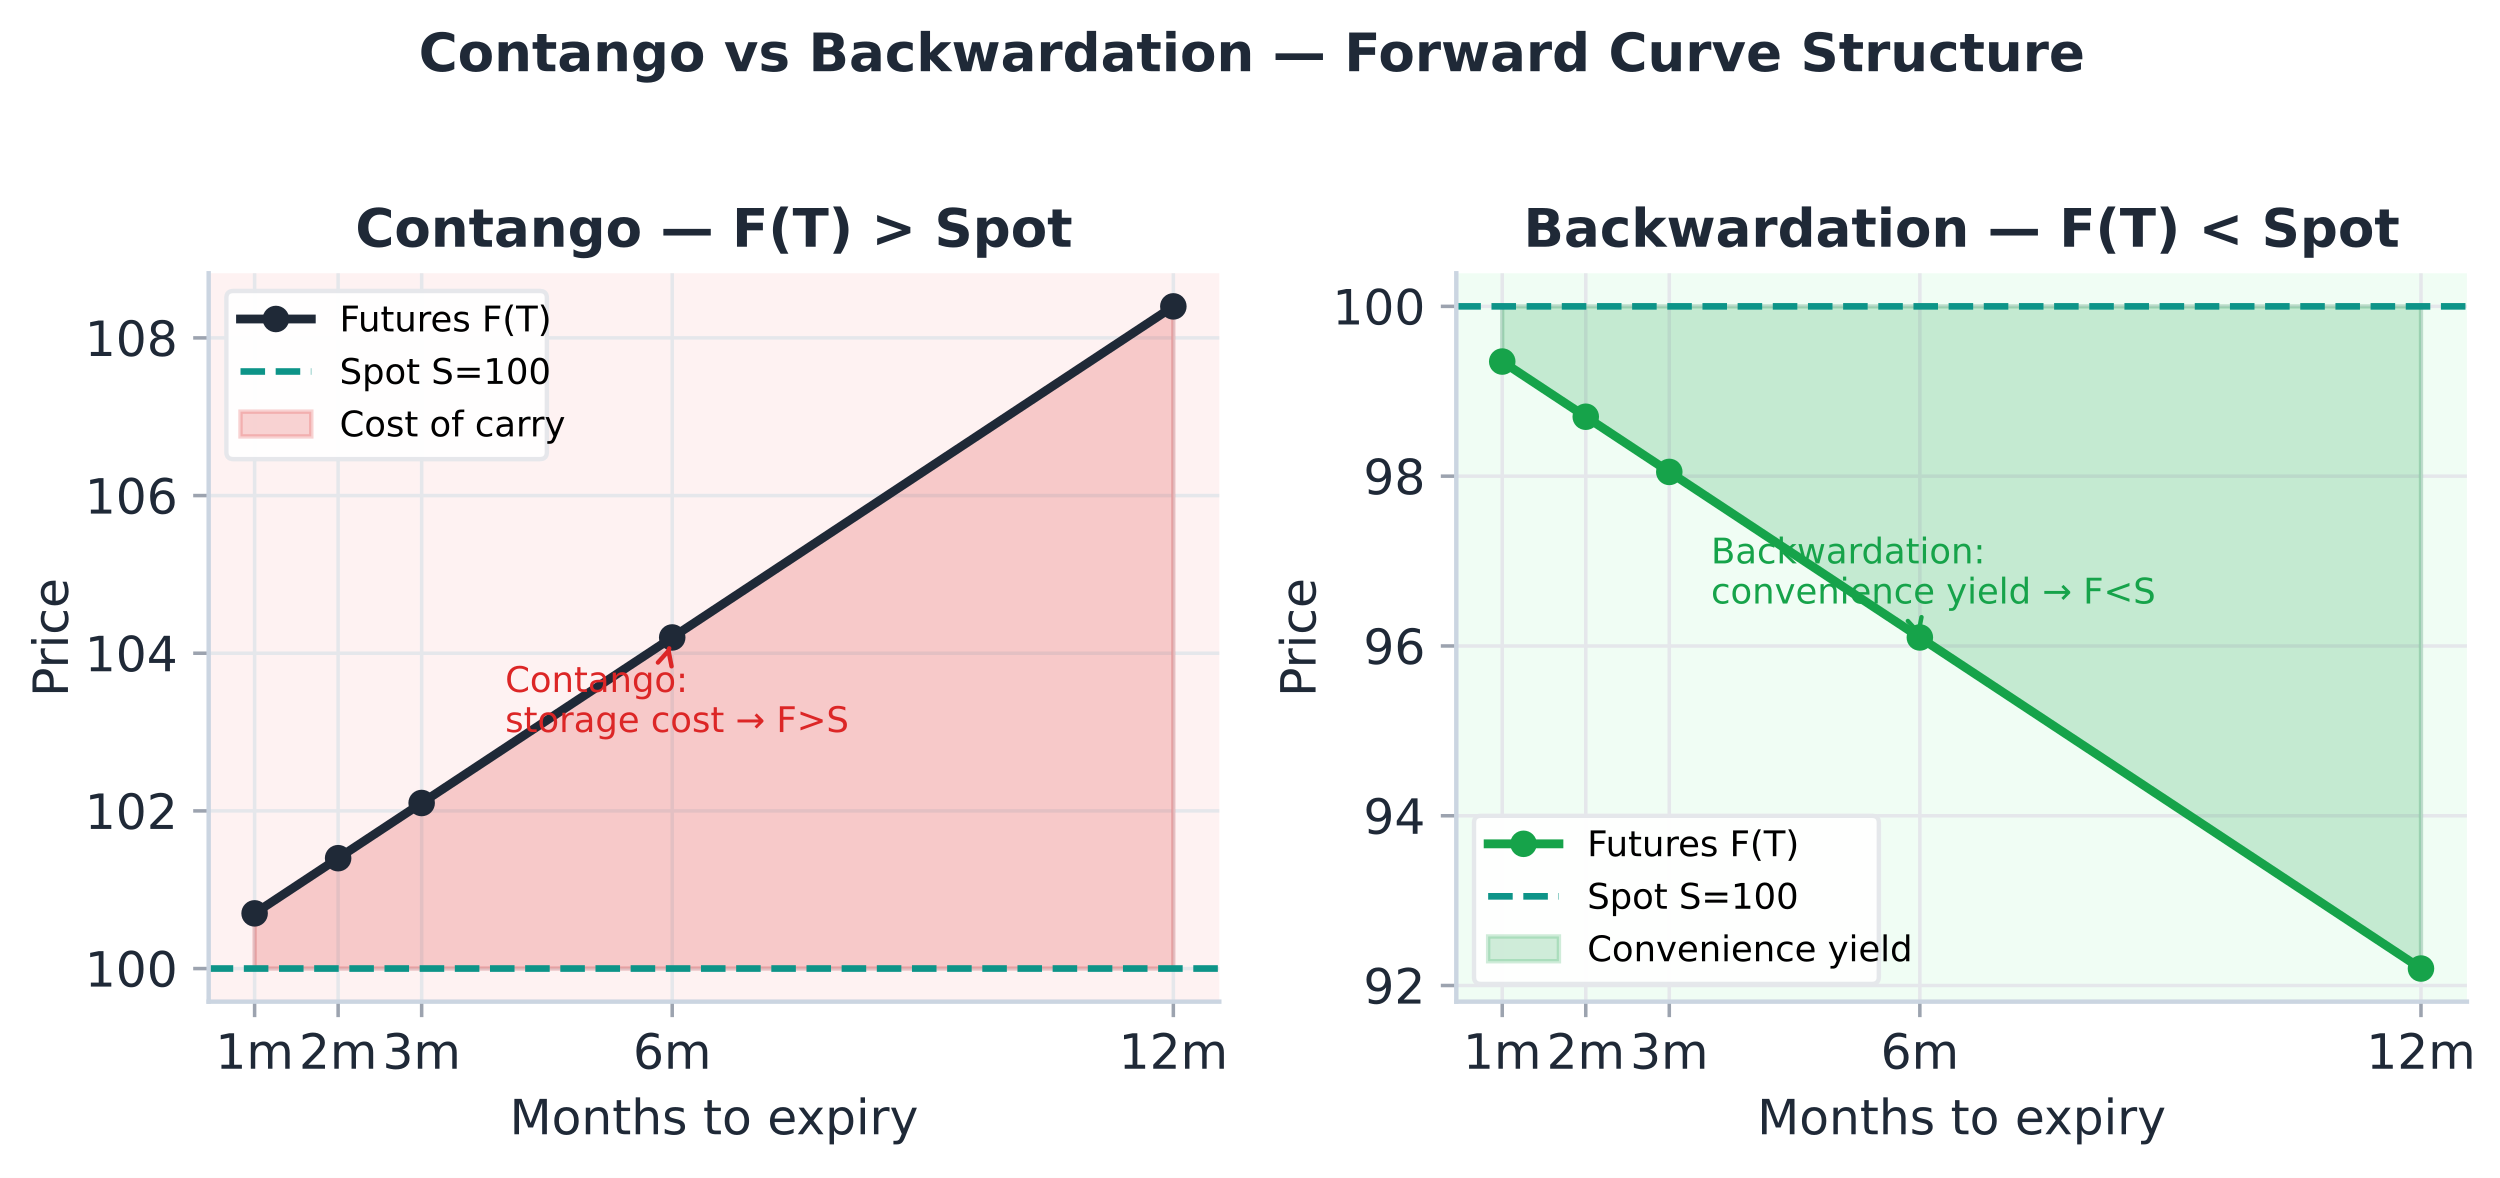
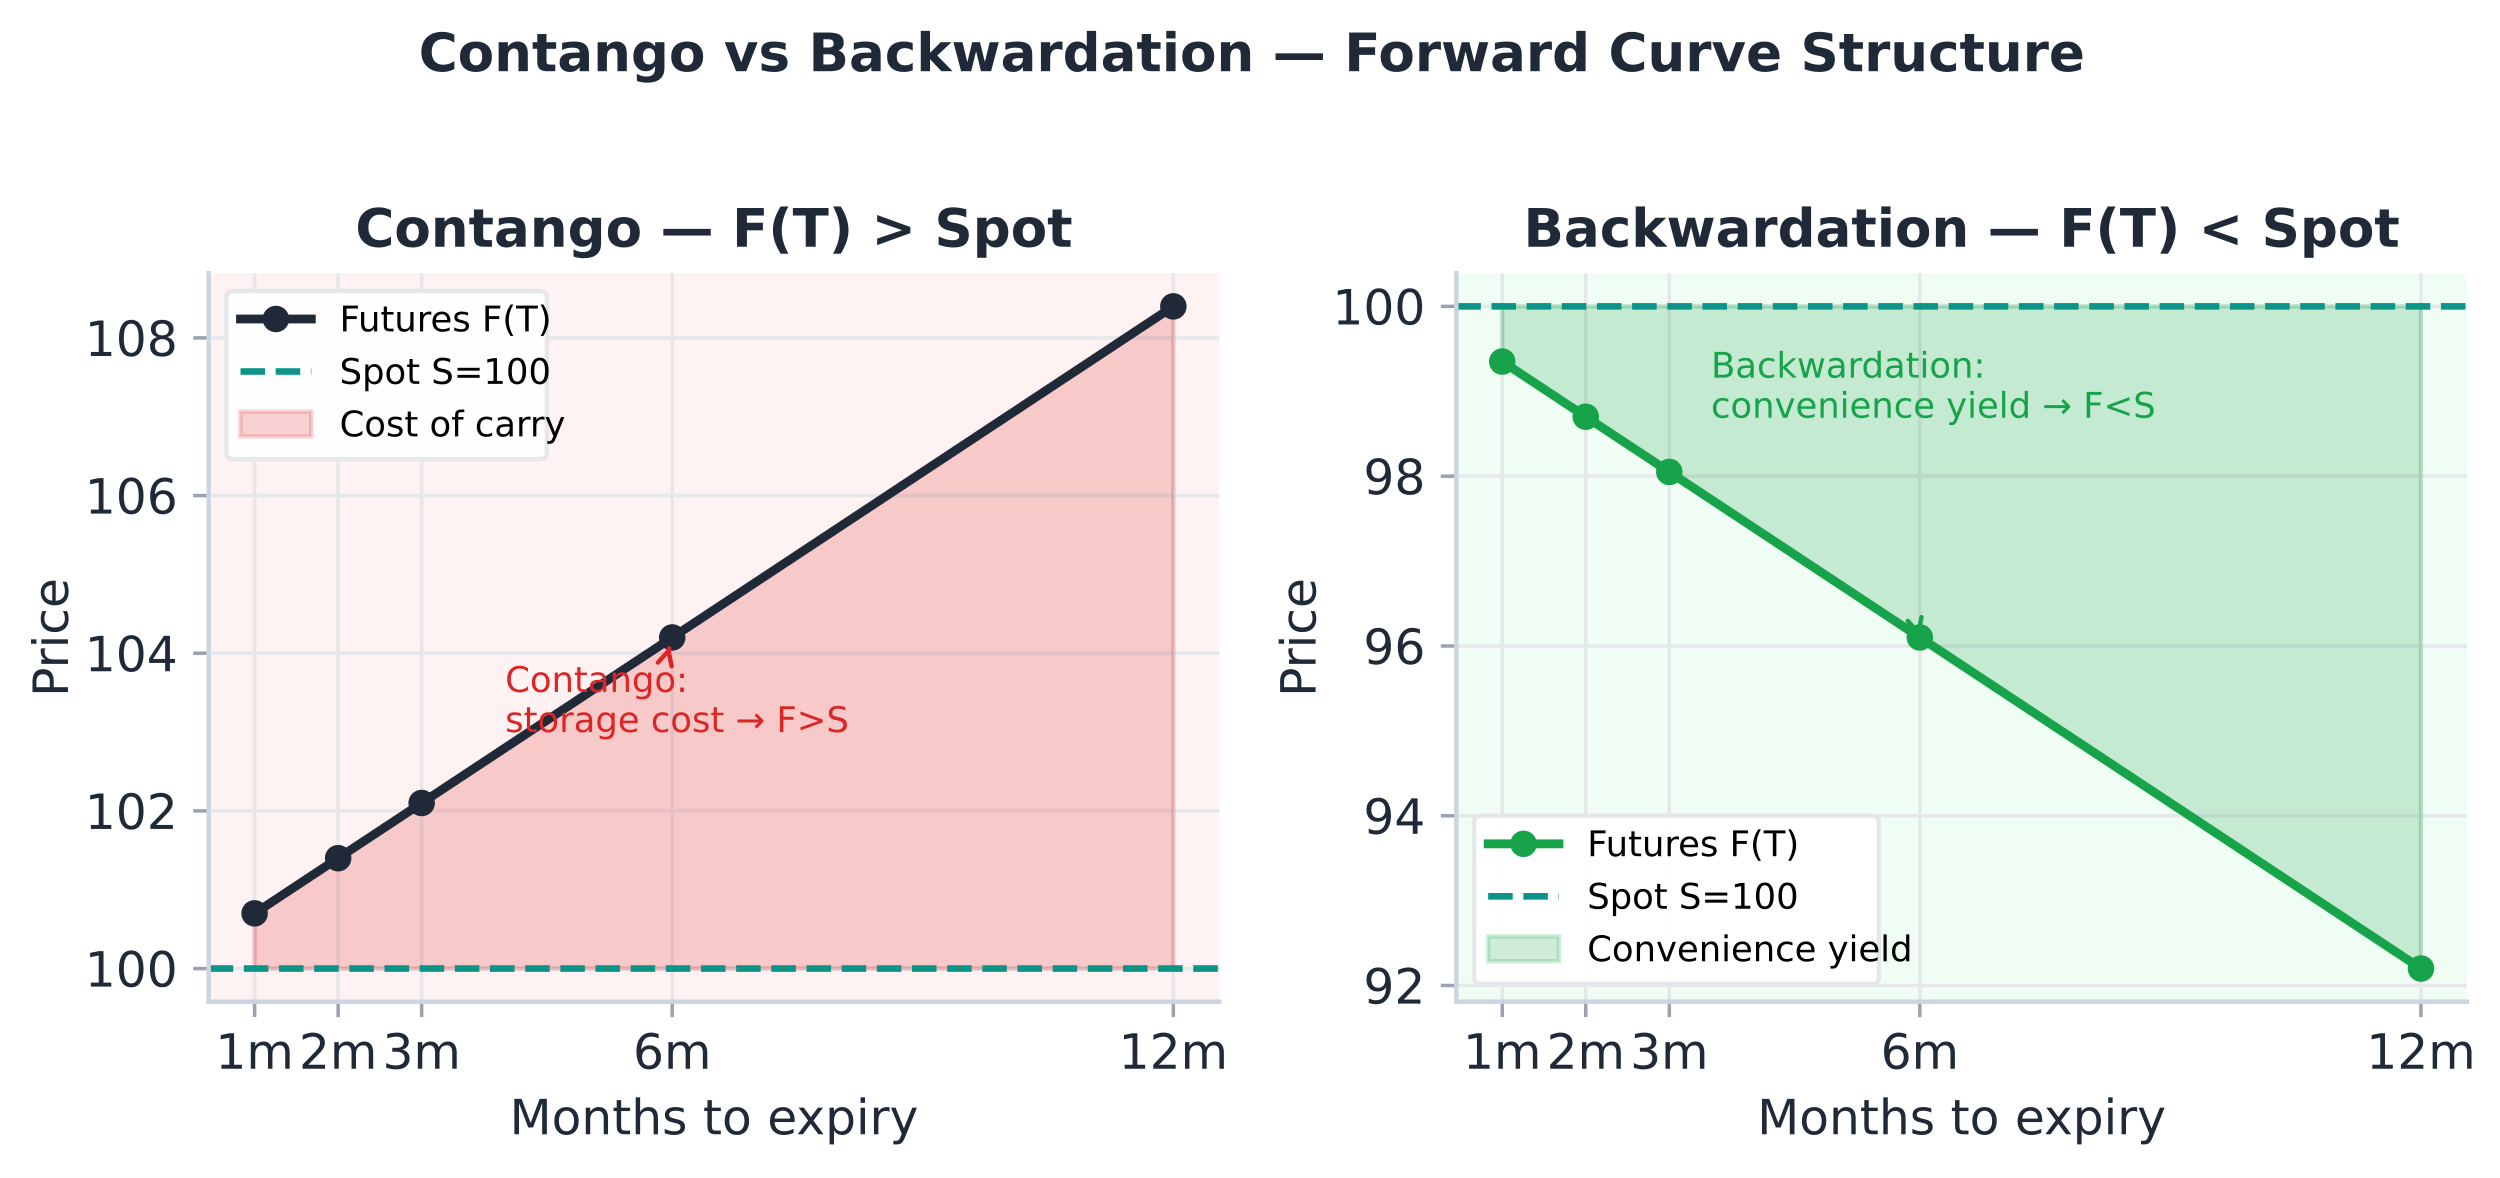
<svg xmlns="http://www.w3.org/2000/svg" xmlns:xlink="http://www.w3.org/1999/xlink" width="565.19pt" height="266.299pt" viewBox="0 0 565.19 266.299" version="1.1">
  <defs>
    <style type="text/css">*{stroke-linejoin: round; stroke-linecap: butt}</style>
  </defs>
  <g id="figure_1">
    <g id="patch_1">
      <path d="M 0 266.299  L 565.19 266.299  L 565.19 0  L 0 0  z " style="fill: #ffffff" />
    </g>
    <g id="axes_1">
      <g id="patch_2">
        <path d="M 47.175 226.449  L 275.651 226.449  L 275.651 61.78  L 47.175 61.78  z " style="fill: #fef2f2" />
      </g>
      <g id="matplotlib.axis_1">
        <g id="xtick_1">
          <g id="line2d_1">
            <path d="M 57.56 226.449  L 57.56 61.78  " clip-path="url(#p1b86aa7837)" style="fill: none; stroke: #e5e7eb; stroke-width: 0.8; stroke-linecap: square" />
          </g>
          <g id="line2d_2">
            <defs>
              <path id="m39d2fe561d" d="M 0 0  L 0 3.5  " style="stroke: #9ca3af; stroke-width: 0.8" />
            </defs>
            <g>
              <use xlink:href="#m39d2fe561d" x="57.56" y="226.449" style="fill: #9ca3af; stroke: #9ca3af; stroke-width: 0.8" />
            </g>
          </g>
          <g id="text_1">
            <text style="font-size: 11px; font-family: 'Sarabun', 'DejaVu Sans'; text-anchor: middle; fill: #1f2937" x="57.56" y="241.612" transform="rotate(-0 57.55995 241.6118)">1m</text>
          </g>
        </g>
        <g id="xtick_2">
          <g id="line2d_3">
            <path d="M 76.442 226.449  L 76.442 61.78  " clip-path="url(#p1b86aa7837)" style="fill: none; stroke: #e5e7eb; stroke-width: 0.8; stroke-linecap: square" />
          </g>
          <g id="line2d_4">
            <g>
              <use xlink:href="#m39d2fe561d" x="76.442" y="226.449" style="fill: #9ca3af; stroke: #9ca3af; stroke-width: 0.8" />
            </g>
          </g>
          <g id="text_2">
            <text style="font-size: 11px; font-family: 'Sarabun', 'DejaVu Sans'; text-anchor: middle; fill: #1f2937" x="76.442" y="241.612" transform="rotate(-0 76.44226 241.6118)">2m</text>
          </g>
        </g>
        <g id="xtick_3">
          <g id="line2d_5">
            <path d="M 95.325 226.449  L 95.325 61.78  " clip-path="url(#p1b86aa7837)" style="fill: none; stroke: #e5e7eb; stroke-width: 0.8; stroke-linecap: square" />
          </g>
          <g id="line2d_6">
            <g>
              <use xlink:href="#m39d2fe561d" x="95.325" y="226.449" style="fill: #9ca3af; stroke: #9ca3af; stroke-width: 0.8" />
            </g>
          </g>
          <g id="text_3">
            <text style="font-size: 11px; font-family: 'Sarabun', 'DejaVu Sans'; text-anchor: middle; fill: #1f2937" x="95.325" y="241.612" transform="rotate(-0 95.32456 241.6118)">3m</text>
          </g>
        </g>
        <g id="xtick_4">
          <g id="line2d_7">
            <path d="M 151.971 226.449  L 151.971 61.78  " clip-path="url(#p1b86aa7837)" style="fill: none; stroke: #e5e7eb; stroke-width: 0.8; stroke-linecap: square" />
          </g>
          <g id="line2d_8">
            <g>
              <use xlink:href="#m39d2fe561d" x="151.971" y="226.449" style="fill: #9ca3af; stroke: #9ca3af; stroke-width: 0.8" />
            </g>
          </g>
          <g id="text_4">
            <text style="font-size: 11px; font-family: 'Sarabun', 'DejaVu Sans'; text-anchor: middle; fill: #1f2937" x="151.971" y="241.612" transform="rotate(-0 151.9715 241.6118)">6m</text>
          </g>
        </g>
        <g id="xtick_5">
          <g id="line2d_9">
            <path d="M 265.265 226.449  L 265.265 61.78  " clip-path="url(#p1b86aa7837)" style="fill: none; stroke: #e5e7eb; stroke-width: 0.8; stroke-linecap: square" />
          </g>
          <g id="line2d_10">
            <g>
              <use xlink:href="#m39d2fe561d" x="265.265" y="226.449" style="fill: #9ca3af; stroke: #9ca3af; stroke-width: 0.8" />
            </g>
          </g>
          <g id="text_5">
            <text style="font-size: 11px; font-family: 'Sarabun', 'DejaVu Sans'; text-anchor: middle; fill: #1f2937" x="265.265" y="241.612" transform="rotate(-0 265.2653 241.6118)">12m</text>
          </g>
        </g>
        <g id="text_6">
          <text style="font-size: 11px; font-family: 'Sarabun', 'DejaVu Sans'; text-anchor: middle; fill: #1f2937" x="161.413" y="256.436" transform="rotate(-0 161.4126 256.4365)">Months to expiry</text>
        </g>
      </g>
      <g id="matplotlib.axis_2">
        <g id="ytick_1">
          <g id="line2d_11">
            <path d="M 47.175 218.964  L 275.651 218.964  " clip-path="url(#p1b86aa7837)" style="fill: none; stroke: #e5e7eb; stroke-width: 0.8; stroke-linecap: square" />
          </g>
          <g id="line2d_12">
            <defs>
              <path id="m6a92c65e47" d="M 0 0  L -3.5 0  " style="stroke: #9ca3af; stroke-width: 0.8" />
            </defs>
            <g>
              <use xlink:href="#m6a92c65e47" x="47.175" y="218.964" style="fill: #9ca3af; stroke: #9ca3af; stroke-width: 0.8" />
            </g>
          </g>
          <g id="text_7">
            <text style="font-size: 11px; font-family: 'Sarabun', 'DejaVu Sans'; text-anchor: end; fill: #1f2937" x="40.175" y="223.046" transform="rotate(-0 40.17469 223.0457)">100</text>
          </g>
        </g>
        <g id="ytick_2">
          <g id="line2d_13">
            <path d="M 47.175 183.322  L 275.651 183.322  " clip-path="url(#p1b86aa7837)" style="fill: none; stroke: #e5e7eb; stroke-width: 0.8; stroke-linecap: square" />
          </g>
          <g id="line2d_14">
            <g>
              <use xlink:href="#m6a92c65e47" x="47.175" y="183.322" style="fill: #9ca3af; stroke: #9ca3af; stroke-width: 0.8" />
            </g>
          </g>
          <g id="text_8">
            <text style="font-size: 11px; font-family: 'Sarabun', 'DejaVu Sans'; text-anchor: end; fill: #1f2937" x="40.175" y="187.403" transform="rotate(-0 40.17469 187.403)">102</text>
          </g>
        </g>
        <g id="ytick_3">
          <g id="line2d_15">
            <path d="M 47.175 147.679  L 275.651 147.679  " clip-path="url(#p1b86aa7837)" style="fill: none; stroke: #e5e7eb; stroke-width: 0.8; stroke-linecap: square" />
          </g>
          <g id="line2d_16">
            <g>
              <use xlink:href="#m6a92c65e47" x="47.175" y="147.679" style="fill: #9ca3af; stroke: #9ca3af; stroke-width: 0.8" />
            </g>
          </g>
          <g id="text_9">
            <text style="font-size: 11px; font-family: 'Sarabun', 'DejaVu Sans'; text-anchor: end; fill: #1f2937" x="40.175" y="151.76" transform="rotate(-0 40.17469 151.7603)">104</text>
          </g>
        </g>
        <g id="ytick_4">
          <g id="line2d_17">
            <path d="M 47.175 112.037  L 275.651 112.037  " clip-path="url(#p1b86aa7837)" style="fill: none; stroke: #e5e7eb; stroke-width: 0.8; stroke-linecap: square" />
          </g>
          <g id="line2d_18">
            <g>
              <use xlink:href="#m6a92c65e47" x="47.175" y="112.037" style="fill: #9ca3af; stroke: #9ca3af; stroke-width: 0.8" />
            </g>
          </g>
          <g id="text_10">
            <text style="font-size: 11px; font-family: 'Sarabun', 'DejaVu Sans'; text-anchor: end; fill: #1f2937" x="40.175" y="116.118" transform="rotate(-0 40.17469 116.1177)">106</text>
          </g>
        </g>
        <g id="ytick_5">
          <g id="line2d_19">
            <path d="M 47.175 76.394  L 275.651 76.394  " clip-path="url(#p1b86aa7837)" style="fill: none; stroke: #e5e7eb; stroke-width: 0.8; stroke-linecap: square" />
          </g>
          <g id="line2d_20">
            <g>
              <use xlink:href="#m6a92c65e47" x="47.175" y="76.394" style="fill: #9ca3af; stroke: #9ca3af; stroke-width: 0.8" />
            </g>
          </g>
          <g id="text_11">
            <text style="font-size: 11px; font-family: 'Sarabun', 'DejaVu Sans'; text-anchor: end; fill: #1f2937" x="40.175" y="80.475" transform="rotate(-0 40.17469 80.47503)">108</text>
          </g>
        </g>
        <g id="text_12">
          <text style="font-size: 11px; font-family: 'Sarabun', 'DejaVu Sans'; text-anchor: middle; fill: #1f2937" x="15.362" y="144.115" transform="rotate(-90 15.36234 144.1149)">Price</text>
        </g>
      </g>
      <g id="FillBetweenPolyCollection_1">
        <defs>
          <path id="m87fb7e1a41" d="M 57.56 -59.809  L 57.56 -47.334  L 76.442 -47.334  L 95.325 -47.334  L 151.971 -47.334  L 265.265 -47.334  L 265.265 -197.034  L 265.265 -197.034  L 151.971 -122.184  L 95.325 -84.759  L 76.442 -72.284  L 57.56 -59.809  z " style="stroke: #dc2626; stroke-opacity: 0.2" />
        </defs>
        <g clip-path="url(#p1b86aa7837)">
          <use xlink:href="#m87fb7e1a41" x="0" y="266.299" style="fill: #dc2626; fill-opacity: 0.2; stroke: #dc2626; stroke-opacity: 0.2" />
        </g>
      </g>
      <g id="line2d_21">
        <path d="M 57.56 206.49  L 76.442 194.015  L 95.325 181.54  L 151.971 144.115  L 265.265 69.265  " clip-path="url(#p1b86aa7837)" style="fill: none; stroke: #1f2937; stroke-width: 2; stroke-linecap: square" />
        <defs>
          <path id="m631ed13726" d="M 0 2.5  C 0.663 2.5 1.299 2.237 1.768 1.768  C 2.237 1.299 2.5 0.663 2.5 0  C 2.5 -0.663 2.237 -1.299 1.768 -1.768  C 1.299 -2.237 0.663 -2.5 0 -2.5  C -0.663 -2.5 -1.299 -2.237 -1.768 -1.768  C -2.237 -1.299 -2.5 -0.663 -2.5 0  C -2.5 0.663 -2.237 1.299 -1.768 1.768  C -1.299 2.237 -0.663 2.5 0 2.5  z " style="stroke: #1f2937" />
        </defs>
        <g clip-path="url(#p1b86aa7837)">
          <use xlink:href="#m631ed13726" x="57.56" y="206.49" style="fill: #1f2937; stroke: #1f2937" />
          <use xlink:href="#m631ed13726" x="76.442" y="194.015" style="fill: #1f2937; stroke: #1f2937" />
          <use xlink:href="#m631ed13726" x="95.325" y="181.54" style="fill: #1f2937; stroke: #1f2937" />
          <use xlink:href="#m631ed13726" x="151.971" y="144.115" style="fill: #1f2937; stroke: #1f2937" />
          <use xlink:href="#m631ed13726" x="265.265" y="69.265" style="fill: #1f2937; stroke: #1f2937" />
        </g>
      </g>
      <g id="line2d_22">
        <path d="M 47.175 218.964  L 275.651 218.964  " clip-path="url(#p1b86aa7837)" style="fill: none; stroke-dasharray: 5.55,2.4; stroke-dashoffset: 0; stroke: #0d9488; stroke-width: 1.5" />
      </g>
      <g id="patch_3">
        <path d="M 47.175 226.449  L 47.175 61.78  " style="fill: none; stroke: #cbd5e1; stroke-linejoin: miter; stroke-linecap: square" />
      </g>
      <g id="patch_4">
        <path d="M 47.175 226.449  L 275.651 226.449  " style="fill: none; stroke: #cbd5e1; stroke-linejoin: miter; stroke-linecap: square" />
      </g>
      <g id="patch_5">
        <path d="M 151.287 146.581  Q 151.361 146.314 151.137 147.124  " style="fill: none; stroke: #dc2626; stroke-linecap: round" />
        <path d="M 148.74 149.78  L 151.137 147.124  L 151.823 150.635  " style="fill: none; stroke: #dc2626; stroke-linecap: round" />
      </g>
      <g id="text_13">
        <text style="font-size: 8px; font-family: 'Sarabun', 'DejaVu Sans'; fill: #dc2626" transform="translate(114.2069 156.4408)">Contango:</text>
        <text style="font-size: 8px; font-family: 'Sarabun', 'DejaVu Sans'; fill: #dc2626" transform="translate(114.2069 165.5005)">storage cost → F&gt;S</text>
      </g>
      <g id="text_14">
        <text style="font-weight: 700; font-size: 12px; font-family: 'Sarabun', 'DejaVu Sans'; text-anchor: middle; fill: #1f2937" x="161.413" y="55.78" transform="rotate(-0 161.4126 55.78036)">Contango — F(T) &gt; Spot</text>
      </g>
      <g id="legend_1">
        <g id="patch_6">
          <path d="M 52.775 103.798  L 122.038 103.798  Q 123.638 103.798 123.638 102.198  L 123.638 67.38  Q 123.638 65.78 122.038 65.78  L 52.775 65.78  Q 51.175 65.78 51.175 67.38  L 51.175 102.198  Q 51.175 103.798 52.775 103.798  z " style="fill: #ffffff; opacity: 0.95; stroke: #e5e7eb; stroke-linejoin: miter" />
        </g>
        <g id="line2d_23">
          <path d="M 54.375 72.117  L 62.375 72.117  L 70.375 72.117  " style="fill: none; stroke: #1f2937; stroke-width: 2; stroke-linecap: square" />
          <g>
            <use xlink:href="#m631ed13726" x="62.375" y="72.117" style="fill: #1f2937; stroke: #1f2937" />
          </g>
        </g>
        <g id="text_15">
          <text style="font-size: 8px; font-family: 'Sarabun', 'DejaVu Sans'; text-anchor: start" x="76.775" y="74.917" transform="rotate(-0 76.77469 74.91661)">Futures F(T)</text>
        </g>
        <g id="line2d_24">
          <path d="M 54.375 83.989  L 62.375 83.989  L 70.375 83.989  " style="fill: none; stroke-dasharray: 5.55,2.4; stroke-dashoffset: 0; stroke: #0d9488; stroke-width: 1.5" />
        </g>
        <g id="text_16">
          <text style="font-size: 8px; font-family: 'Sarabun', 'DejaVu Sans'; text-anchor: start" x="76.775" y="86.789" transform="rotate(-0 76.77469 86.78911)">Spot S=100</text>
        </g>
        <g id="patch_7">
          <path d="M 54.375 98.662  L 70.375 98.662  L 70.375 93.062  L 54.375 93.062  z " style="fill: #dc2626; fill-opacity: 0.2; stroke: #dc2626; stroke-opacity: 0.2; stroke-linejoin: miter" />
        </g>
        <g id="text_17">
          <text style="font-size: 8px; font-family: 'Sarabun', 'DejaVu Sans'; text-anchor: start" x="76.775" y="98.662" transform="rotate(-0 76.77469 98.66161)">Cost of carry</text>
        </g>
      </g>
    </g>
    <g id="axes_2">
      <g id="patch_8">
        <path d="M 329.235 226.449  L 557.711 226.449  L 557.711 61.78  L 329.235 61.78  z " style="fill: #f0fdf4" />
      </g>
      <g id="matplotlib.axis_3">
        <g id="xtick_6">
          <g id="line2d_25">
            <path d="M 339.62 226.449  L 339.62 61.78  " clip-path="url(#p6a08b0f7ad)" style="fill: none; stroke: #e5e7eb; stroke-width: 0.8; stroke-linecap: square" />
          </g>
          <g id="line2d_26">
            <g>
              <use xlink:href="#m39d2fe561d" x="339.62" y="226.449" style="fill: #9ca3af; stroke: #9ca3af; stroke-width: 0.8" />
            </g>
          </g>
          <g id="text_18">
            <text style="font-size: 11px; font-family: 'Sarabun', 'DejaVu Sans'; text-anchor: middle; fill: #1f2937" x="339.62" y="241.612" transform="rotate(-0 339.62 241.6118)">1m</text>
          </g>
        </g>
        <g id="xtick_7">
          <g id="line2d_27">
            <path d="M 358.502 226.449  L 358.502 61.78  " clip-path="url(#p6a08b0f7ad)" style="fill: none; stroke: #e5e7eb; stroke-width: 0.8; stroke-linecap: square" />
          </g>
          <g id="line2d_28">
            <g>
              <use xlink:href="#m39d2fe561d" x="358.502" y="226.449" style="fill: #9ca3af; stroke: #9ca3af; stroke-width: 0.8" />
            </g>
          </g>
          <g id="text_19">
            <text style="font-size: 11px; font-family: 'Sarabun', 'DejaVu Sans'; text-anchor: middle; fill: #1f2937" x="358.502" y="241.612" transform="rotate(-0 358.5023 241.6118)">2m</text>
          </g>
        </g>
        <g id="xtick_8">
          <g id="line2d_29">
            <path d="M 377.385 226.449  L 377.385 61.78  " clip-path="url(#p6a08b0f7ad)" style="fill: none; stroke: #e5e7eb; stroke-width: 0.8; stroke-linecap: square" />
          </g>
          <g id="line2d_30">
            <g>
              <use xlink:href="#m39d2fe561d" x="377.385" y="226.449" style="fill: #9ca3af; stroke: #9ca3af; stroke-width: 0.8" />
            </g>
          </g>
          <g id="text_20">
            <text style="font-size: 11px; font-family: 'Sarabun', 'DejaVu Sans'; text-anchor: middle; fill: #1f2937" x="377.385" y="241.612" transform="rotate(-0 377.3846 241.6118)">3m</text>
          </g>
        </g>
        <g id="xtick_9">
          <g id="line2d_31">
            <path d="M 434.031 226.449  L 434.031 61.78  " clip-path="url(#p6a08b0f7ad)" style="fill: none; stroke: #e5e7eb; stroke-width: 0.8; stroke-linecap: square" />
          </g>
          <g id="line2d_32">
            <g>
              <use xlink:href="#m39d2fe561d" x="434.031" y="226.449" style="fill: #9ca3af; stroke: #9ca3af; stroke-width: 0.8" />
            </g>
          </g>
          <g id="text_21">
            <text style="font-size: 11px; font-family: 'Sarabun', 'DejaVu Sans'; text-anchor: middle; fill: #1f2937" x="434.031" y="241.612" transform="rotate(-0 434.0315 241.6118)">6m</text>
          </g>
        </g>
        <g id="xtick_10">
          <g id="line2d_33">
            <path d="M 547.325 226.449  L 547.325 61.78  " clip-path="url(#p6a08b0f7ad)" style="fill: none; stroke: #e5e7eb; stroke-width: 0.8; stroke-linecap: square" />
          </g>
          <g id="line2d_34">
            <g>
              <use xlink:href="#m39d2fe561d" x="547.325" y="226.449" style="fill: #9ca3af; stroke: #9ca3af; stroke-width: 0.8" />
            </g>
          </g>
          <g id="text_22">
            <text style="font-size: 11px; font-family: 'Sarabun', 'DejaVu Sans'; text-anchor: middle; fill: #1f2937" x="547.325" y="241.612" transform="rotate(-0 547.3253 241.6118)">12m</text>
          </g>
        </g>
        <g id="text_23">
          <text style="font-size: 11px; font-family: 'Sarabun', 'DejaVu Sans'; text-anchor: middle; fill: #1f2937" x="443.473" y="256.436" transform="rotate(-0 443.4726 256.4365)">Months to expiry</text>
        </g>
      </g>
      <g id="matplotlib.axis_4">
        <g id="ytick_6">
          <g id="line2d_35">
            <path d="M 329.235 222.803  L 557.711 222.803  " clip-path="url(#p6a08b0f7ad)" style="fill: none; stroke: #e5e7eb; stroke-width: 0.8; stroke-linecap: square" />
          </g>
          <g id="line2d_36">
            <g>
              <use xlink:href="#m6a92c65e47" x="329.235" y="222.803" style="fill: #9ca3af; stroke: #9ca3af; stroke-width: 0.8" />
            </g>
          </g>
          <g id="text_24">
            <text style="font-size: 11px; font-family: 'Sarabun', 'DejaVu Sans'; text-anchor: end; fill: #1f2937" x="322.235" y="226.884" transform="rotate(-0 322.2347 226.8841)">92</text>
          </g>
        </g>
        <g id="ytick_7">
          <g id="line2d_37">
            <path d="M 329.235 184.419  L 557.711 184.419  " clip-path="url(#p6a08b0f7ad)" style="fill: none; stroke: #e5e7eb; stroke-width: 0.8; stroke-linecap: square" />
          </g>
          <g id="line2d_38">
            <g>
              <use xlink:href="#m6a92c65e47" x="329.235" y="184.419" style="fill: #9ca3af; stroke: #9ca3af; stroke-width: 0.8" />
            </g>
          </g>
          <g id="text_25">
            <text style="font-size: 11px; font-family: 'Sarabun', 'DejaVu Sans'; text-anchor: end; fill: #1f2937" x="322.235" y="188.5" transform="rotate(-0 322.2347 188.4997)">94</text>
          </g>
        </g>
        <g id="ytick_8">
          <g id="line2d_39">
            <path d="M 329.235 146.034  L 557.711 146.034  " clip-path="url(#p6a08b0f7ad)" style="fill: none; stroke: #e5e7eb; stroke-width: 0.8; stroke-linecap: square" />
          </g>
          <g id="line2d_40">
            <g>
              <use xlink:href="#m6a92c65e47" x="329.235" y="146.034" style="fill: #9ca3af; stroke: #9ca3af; stroke-width: 0.8" />
            </g>
          </g>
          <g id="text_26">
            <text style="font-size: 11px; font-family: 'Sarabun', 'DejaVu Sans'; text-anchor: end; fill: #1f2937" x="322.235" y="150.115" transform="rotate(-0 322.2347 150.1153)">96</text>
          </g>
        </g>
        <g id="ytick_9">
          <g id="line2d_41">
            <path d="M 329.235 107.65  L 557.711 107.65  " clip-path="url(#p6a08b0f7ad)" style="fill: none; stroke: #e5e7eb; stroke-width: 0.8; stroke-linecap: square" />
          </g>
          <g id="line2d_42">
            <g>
              <use xlink:href="#m6a92c65e47" x="329.235" y="107.65" style="fill: #9ca3af; stroke: #9ca3af; stroke-width: 0.8" />
            </g>
          </g>
          <g id="text_27">
            <text style="font-size: 11px; font-family: 'Sarabun', 'DejaVu Sans'; text-anchor: end; fill: #1f2937" x="322.235" y="111.731" transform="rotate(-0 322.2347 111.7309)">98</text>
          </g>
        </g>
        <g id="ytick_10">
          <g id="line2d_43">
            <path d="M 329.235 69.265  L 557.711 69.265  " clip-path="url(#p6a08b0f7ad)" style="fill: none; stroke: #e5e7eb; stroke-width: 0.8; stroke-linecap: square" />
          </g>
          <g id="line2d_44">
            <g>
              <use xlink:href="#m6a92c65e47" x="329.235" y="69.265" style="fill: #9ca3af; stroke: #9ca3af; stroke-width: 0.8" />
            </g>
          </g>
          <g id="text_28">
            <text style="font-size: 11px; font-family: 'Sarabun', 'DejaVu Sans'; text-anchor: end; fill: #1f2937" x="322.235" y="73.346" transform="rotate(-0 322.2347 73.34649)">100</text>
          </g>
        </g>
        <g id="text_29">
          <text style="font-size: 11px; font-family: 'Sarabun', 'DejaVu Sans'; text-anchor: middle; fill: #1f2937" x="297.422" y="144.115" transform="rotate(-90 297.4223 144.1149)">Price</text>
        </g>
      </g>
      <g id="FillBetweenPolyCollection_2">
        <defs>
          <path id="m0e516a9b56" d="M 339.62 -197.034  L 339.62 -184.559  L 358.502 -172.084  L 377.385 -159.609  L 434.031 -122.184  L 547.325 -47.334  L 547.325 -197.034  L 547.325 -197.034  L 434.031 -197.034  L 377.385 -197.034  L 358.502 -197.034  L 339.62 -197.034  z " style="stroke: #16a34a; stroke-opacity: 0.2" />
        </defs>
        <g clip-path="url(#p6a08b0f7ad)">
          <use xlink:href="#m0e516a9b56" x="0" y="266.299" style="fill: #16a34a; fill-opacity: 0.2; stroke: #16a34a; stroke-opacity: 0.2" />
        </g>
      </g>
      <g id="line2d_45">
        <path d="M 339.62 81.74  L 358.502 94.215  L 377.385 106.69  L 434.031 144.115  L 547.325 218.964  " clip-path="url(#p6a08b0f7ad)" style="fill: none; stroke: #16a34a; stroke-width: 2; stroke-linecap: square" />
        <defs>
          <path id="m22475e93a9" d="M 0 2.5  C 0.663 2.5 1.299 2.237 1.768 1.768  C 2.237 1.299 2.5 0.663 2.5 0  C 2.5 -0.663 2.237 -1.299 1.768 -1.768  C 1.299 -2.237 0.663 -2.5 0 -2.5  C -0.663 -2.5 -1.299 -2.237 -1.768 -1.768  C -2.237 -1.299 -2.5 -0.663 -2.5 0  C -2.5 0.663 -2.237 1.299 -1.768 1.768  C -1.299 2.237 -0.663 2.5 0 2.5  z " style="stroke: #16a34a" />
        </defs>
        <g clip-path="url(#p6a08b0f7ad)">
          <use xlink:href="#m22475e93a9" x="339.62" y="81.74" style="fill: #16a34a; stroke: #16a34a" />
          <use xlink:href="#m22475e93a9" x="358.502" y="94.215" style="fill: #16a34a; stroke: #16a34a" />
          <use xlink:href="#m22475e93a9" x="377.385" y="106.69" style="fill: #16a34a; stroke: #16a34a" />
          <use xlink:href="#m22475e93a9" x="434.031" y="144.115" style="fill: #16a34a; stroke: #16a34a" />
          <use xlink:href="#m22475e93a9" x="547.325" y="218.964" style="fill: #16a34a; stroke: #16a34a" />
        </g>
      </g>
      <g id="line2d_46">
        <path d="M 329.235 69.265  L 557.711 69.265  " clip-path="url(#p6a08b0f7ad)" style="fill: none; stroke-dasharray: 5.55,2.4; stroke-dashoffset: 0; stroke: #0d9488; stroke-width: 1.5" />
      </g>
      <g id="patch_9">
        <path d="M 329.235 226.449  L 329.235 61.78  " style="fill: none; stroke: #cbd5e1; stroke-linejoin: miter; stroke-linecap: square" />
      </g>
      <g id="patch_10">
        <path d="M 329.235 226.449  L 557.711 226.449  " style="fill: none; stroke: #cbd5e1; stroke-linejoin: miter; stroke-linecap: square" />
      </g>
      <g id="patch_11">
        <path d="M 433.52 142.299  Q 433.776 143.207 433.728 143.039  " style="fill: none; stroke: #16a34a; stroke-linecap: round" />
        <path d="M 434.401 139.525  L 433.728 143.039  L 431.321 140.392  " style="fill: none; stroke: #16a34a; stroke-linecap: round" />
      </g>
      <g id="text_30">
-         <text style="font-size: 8px; font-family: 'Sarabun', 'DejaVu Sans'; fill: #16a34a" transform="translate(386.8257 127.3783)">Backwardation:</text>
-         <text style="font-size: 8px; font-family: 'Sarabun', 'DejaVu Sans'; fill: #16a34a" transform="translate(386.8257 136.438)">convenience yield → F&lt;S</text>
+         <text style="font-size: 8px; font-family: 'Sarabun', 'DejaVu Sans'; fill: #16a34a" transform="translate(386.8257 85.37828)">Backwardation:</text>
+         <text style="font-size: 8px; font-family: 'Sarabun', 'DejaVu Sans'; fill: #16a34a" transform="translate(386.8257 94.43803)">convenience yield → F&lt;S</text>
      </g>
      <g id="text_31">
        <text style="font-weight: 700; font-size: 12px; font-family: 'Sarabun', 'DejaVu Sans'; text-anchor: middle; fill: #1f2937" x="443.473" y="55.78" transform="rotate(-0 443.4726 55.78036)">Backwardation — F(T) &lt; Spot</text>
      </g>
      <g id="legend_2">
        <g id="patch_12">
          <path d="M 334.835 222.449  L 423.163 222.449  Q 424.763 222.449 424.763 220.849  L 424.763 186.032  Q 424.763 184.432 423.163 184.432  L 334.835 184.432  Q 333.235 184.432 333.235 186.032  L 333.235 220.849  Q 333.235 222.449 334.835 222.449  z " style="fill: #ffffff; opacity: 0.95; stroke: #e5e7eb; stroke-linejoin: miter" />
        </g>
        <g id="line2d_47">
          <path d="M 336.435 190.768  L 344.435 190.768  L 352.435 190.768  " style="fill: none; stroke: #16a34a; stroke-width: 2; stroke-linecap: square" />
          <g>
            <use xlink:href="#m22475e93a9" x="344.435" y="190.768" style="fill: #16a34a; stroke: #16a34a" />
          </g>
        </g>
        <g id="text_32">
          <text style="font-size: 8px; font-family: 'Sarabun', 'DejaVu Sans'; text-anchor: start" x="358.835" y="193.568" transform="rotate(-0 358.8347 193.5682)">Futures F(T)</text>
        </g>
        <g id="line2d_48">
          <path d="M 336.435 202.641  L 344.435 202.641  L 352.435 202.641  " style="fill: none; stroke-dasharray: 5.55,2.4; stroke-dashoffset: 0; stroke: #0d9488; stroke-width: 1.5" />
        </g>
        <g id="text_33">
          <text style="font-size: 8px; font-family: 'Sarabun', 'DejaVu Sans'; text-anchor: start" x="358.835" y="205.441" transform="rotate(-0 358.8347 205.4407)">Spot S=100</text>
        </g>
        <g id="patch_13">
          <path d="M 336.435 217.313  L 352.435 217.313  L 352.435 211.713  L 336.435 211.713  z " style="fill: #16a34a; fill-opacity: 0.2; stroke: #16a34a; stroke-opacity: 0.2; stroke-linejoin: miter" />
        </g>
        <g id="text_34">
          <text style="font-size: 8px; font-family: 'Sarabun', 'DejaVu Sans'; text-anchor: start" x="358.835" y="217.313" transform="rotate(-0 358.8347 217.3132)">Convenience yield</text>
        </g>
      </g>
    </g>
    <g id="text_35">
      <text style="font-weight: 700; font-size: 12px; font-family: 'Sarabun', 'DejaVu Sans'; text-anchor: middle; fill: #1f2937" x="283.004" y="16.104" transform="rotate(-0 283.0038 16.10438)">Contango vs Backwardation — Forward Curve Structure</text>
    </g>
  </g>
  <defs>
    <clipPath id="p1b86aa7837">
      <rect x="47.175" y="61.78" width="228.476" height="164.669" />
    </clipPath>
    <clipPath id="p6a08b0f7ad">
      <rect x="329.235" y="61.78" width="228.476" height="164.669" />
    </clipPath>
  </defs>
</svg>
